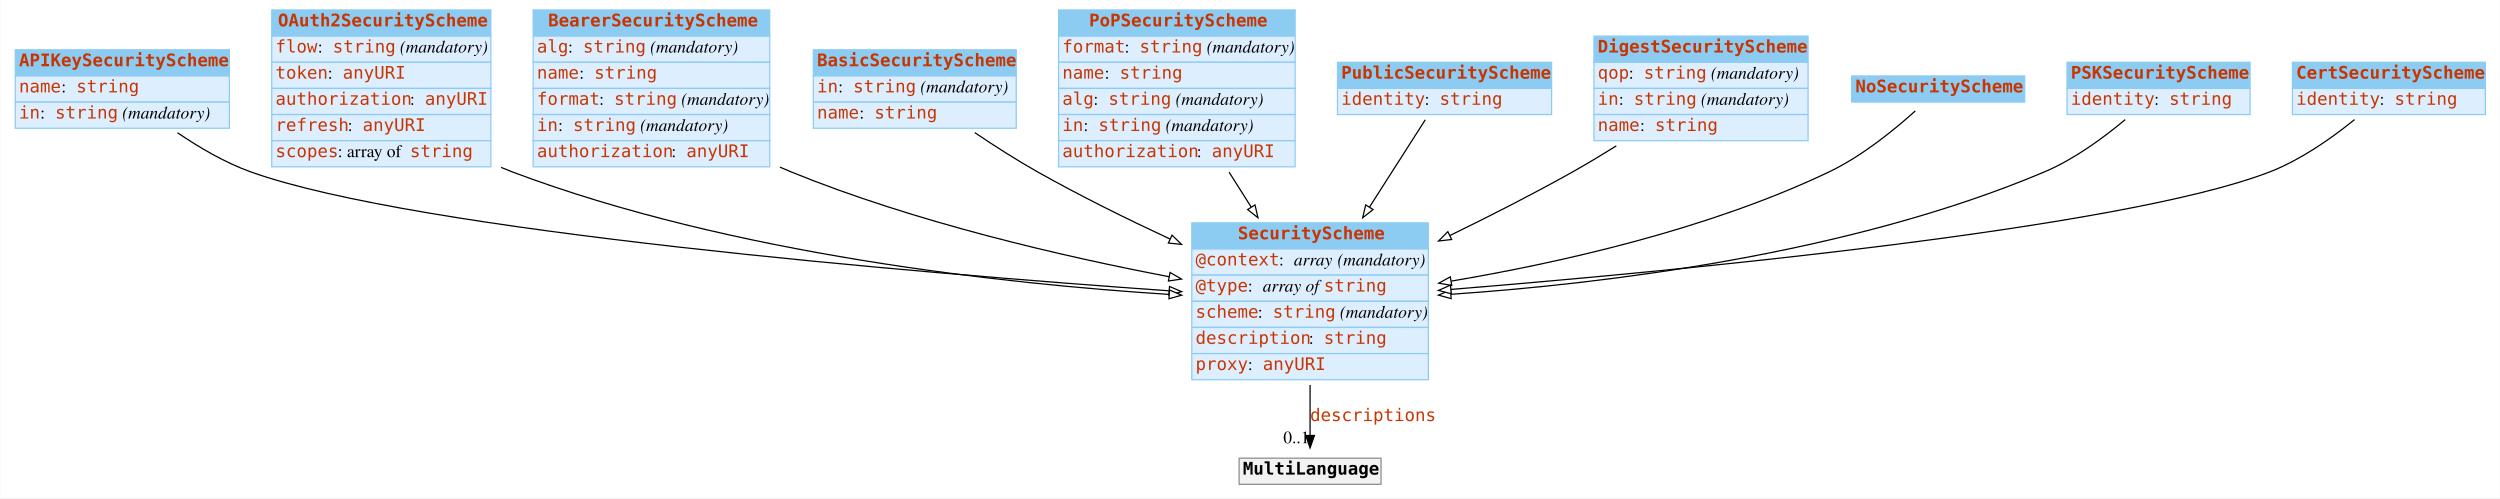
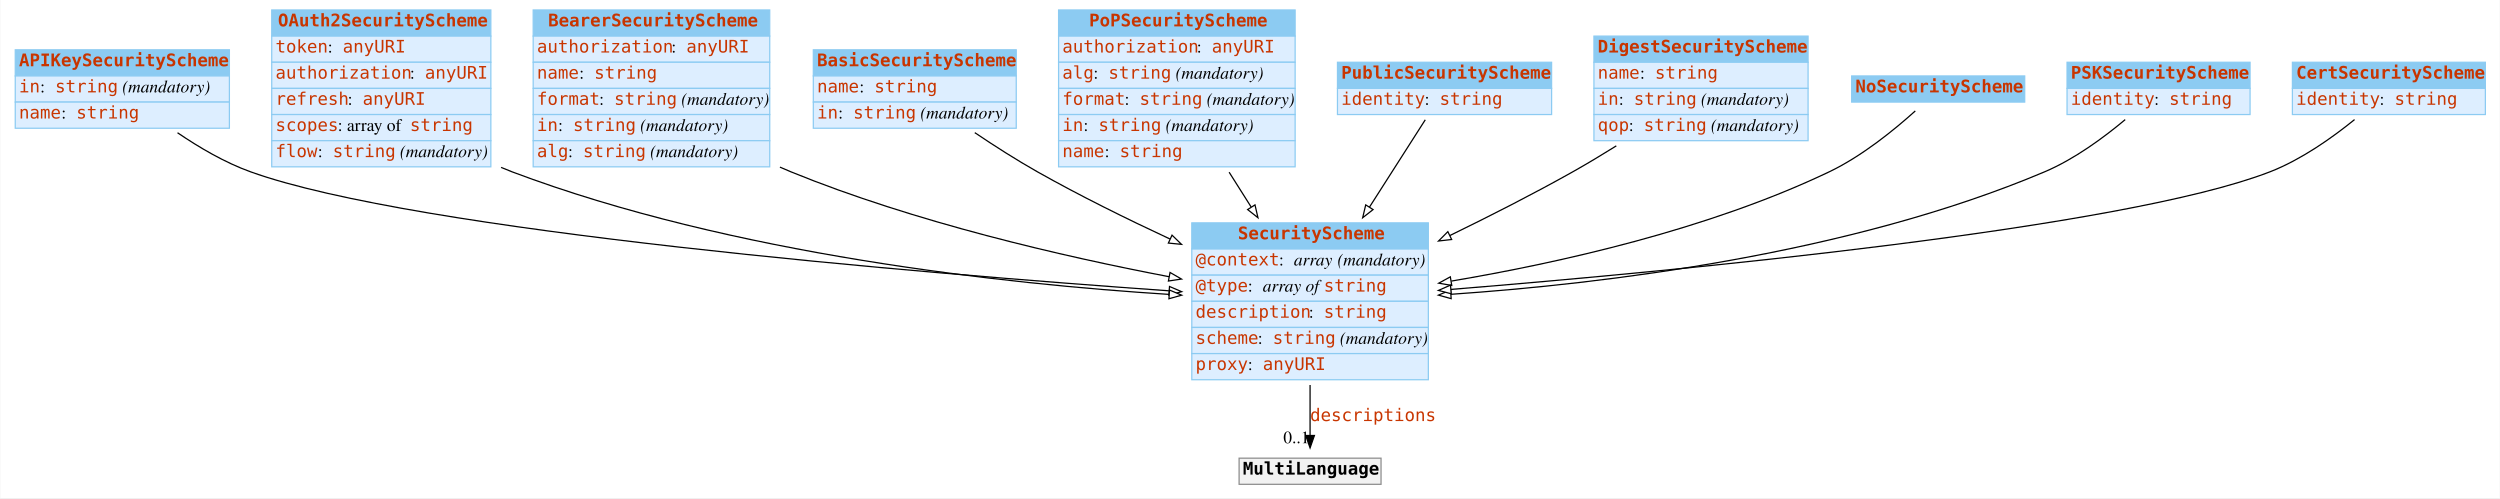
<svg xmlns="http://www.w3.org/2000/svg" width="2008pt" height="400pt" viewBox="0.00 0.00 2007.50 400.00">
  <g id="graph0" class="graph" transform="scale(1 1) rotate(0) translate(4 396)">
    <polygon fill="white" stroke="none" points="-4,4 -4,-396 2003.5,-396 2003.5,4 -4,4" />
    <g id="node1" class="node">
      <polygon fill="#8ccbf2" stroke="none" points="8,-335 8,-356 180,-356 180,-335 8,-335" />
      <polygon fill="none" stroke="#8ccbf2" points="8,-335 8,-356 180,-356 180,-335 8,-335" />
      <text text-anchor="start" x="11" y="-342.8" font-family="mono" font-weight="bold" font-size="14.00" fill="#c83500">APIKeySecurityScheme</text>
      <polygon fill="#ddeeff" stroke="none" points="8,-314 8,-335 180,-335 180,-314 8,-314" />
      <polygon fill="none" stroke="#8ccbf2" points="8,-314 8,-335 180,-335 180,-314 8,-314" />
-       <text text-anchor="start" x="11" y="-321.8" font-family="mono" font-size="14.00" fill="#c83500">name</text>
-       <text text-anchor="start" x="45" y="-321.8" font-family="Times,serif" font-size="14.00"> : </text>
-       <text text-anchor="start" x="57" y="-321.8" font-family="mono" font-size="14.00" fill="#c83500">string</text>
+       <text text-anchor="start" x="11" y="-321.8" font-family="mono" font-size="14.00" fill="#c83500">in</text>
+       <text text-anchor="start" x="28" y="-321.8" font-family="Times,serif" font-size="14.00"> : </text>
+       <text text-anchor="start" x="40" y="-321.8" font-family="mono" font-size="14.00" fill="#c83500">string</text>
+       <text text-anchor="start" x="90" y="-321.8" font-family="Times,serif" font-size="14.00"> </text>
+       <text text-anchor="start" x="94" y="-321.8" font-family="Times,serif" font-style="italic" font-size="14.00">(mandatory)</text>
      <polygon fill="#ddeeff" stroke="none" points="8,-293 8,-314 180,-314 180,-293 8,-293" />
      <polygon fill="none" stroke="#8ccbf2" points="8,-293 8,-314 180,-314 180,-293 8,-293" />
-       <text text-anchor="start" x="11" y="-300.8" font-family="mono" font-size="14.00" fill="#c83500">in</text>
-       <text text-anchor="start" x="28" y="-300.8" font-family="Times,serif" font-size="14.00"> : </text>
-       <text text-anchor="start" x="40" y="-300.8" font-family="mono" font-size="14.00" fill="#c83500">string</text>
-       <text text-anchor="start" x="90" y="-300.8" font-family="Times,serif" font-size="14.00"> </text>
-       <text text-anchor="start" x="94" y="-300.8" font-family="Times,serif" font-style="italic" font-size="14.00">(mandatory)</text>
+       <text text-anchor="start" x="11" y="-300.8" font-family="mono" font-size="14.00" fill="#c83500">name</text>
+       <text text-anchor="start" x="45" y="-300.8" font-family="Times,serif" font-size="14.00"> : </text>
+       <text text-anchor="start" x="57" y="-300.8" font-family="mono" font-size="14.00" fill="#c83500">string</text>
    </g>
    <g id="node3" class="node">
      <polygon fill="#8ccbf2" stroke="none" points="953,-196 953,-217 1143,-217 1143,-196 953,-196" />
      <polygon fill="none" stroke="#8ccbf2" points="953,-196 953,-217 1143,-217 1143,-196 953,-196" />
      <text text-anchor="start" x="990" y="-203.8" font-family="mono" font-weight="bold" font-size="14.00" fill="#c83500">SecurityScheme</text>
      <polygon fill="#ddeeff" stroke="none" points="953,-175 953,-196 1143,-196 1143,-175 953,-175" />
      <polygon fill="none" stroke="#8ccbf2" points="953,-175 953,-196 1143,-196 1143,-175 953,-175" />
      <text text-anchor="start" x="956" y="-182.8" font-family="mono" font-size="14.00" fill="#c83500">@context</text>
      <text text-anchor="start" x="1023" y="-182.8" font-family="Times,serif" font-size="14.00"> : </text>
      <text text-anchor="start" x="1035" y="-182.8" font-family="Times,serif" font-style="italic" font-size="14.00">array</text>
      <text text-anchor="start" x="1066" y="-182.8" font-family="Times,serif" font-size="14.00"> </text>
      <text text-anchor="start" x="1070" y="-182.8" font-family="Times,serif" font-style="italic" font-size="14.00">(mandatory)</text>
      <polygon fill="#ddeeff" stroke="none" points="953,-154 953,-175 1143,-175 1143,-154 953,-154" />
      <polygon fill="none" stroke="#8ccbf2" points="953,-154 953,-175 1143,-175 1143,-154 953,-154" />
      <text text-anchor="start" x="956" y="-161.8" font-family="mono" font-size="14.00" fill="#c83500">@type</text>
      <text text-anchor="start" x="998" y="-161.8" font-family="Times,serif" font-size="14.00"> : </text>
      <text text-anchor="start" x="1010" y="-161.8" font-family="Times,serif" font-style="italic" font-size="14.00">array of </text>
      <text text-anchor="start" x="1059" y="-161.8" font-family="mono" font-size="14.00" fill="#c83500">string</text>
      <polygon fill="#ddeeff" stroke="none" points="953,-133 953,-154 1143,-154 1143,-133 953,-133" />
      <polygon fill="none" stroke="#8ccbf2" points="953,-133 953,-154 1143,-154 1143,-133 953,-133" />
-       <text text-anchor="start" x="956" y="-140.8" font-family="mono" font-size="14.00" fill="#c83500">scheme</text>
-       <text text-anchor="start" x="1006" y="-140.8" font-family="Times,serif" font-size="14.00"> : </text>
-       <text text-anchor="start" x="1018" y="-140.8" font-family="mono" font-size="14.00" fill="#c83500">string</text>
-       <text text-anchor="start" x="1068" y="-140.8" font-family="Times,serif" font-size="14.00"> </text>
-       <text text-anchor="start" x="1072" y="-140.8" font-family="Times,serif" font-style="italic" font-size="14.00">(mandatory)</text>
+       <text text-anchor="start" x="956" y="-140.8" font-family="mono" font-size="14.00" fill="#c83500">description</text>
+       <text text-anchor="start" x="1047" y="-140.8" font-family="Times,serif" font-size="14.00"> : </text>
+       <text text-anchor="start" x="1059" y="-140.8" font-family="mono" font-size="14.00" fill="#c83500">string</text>
      <polygon fill="#ddeeff" stroke="none" points="953,-112 953,-133 1143,-133 1143,-112 953,-112" />
      <polygon fill="none" stroke="#8ccbf2" points="953,-112 953,-133 1143,-133 1143,-112 953,-112" />
-       <text text-anchor="start" x="956" y="-119.8" font-family="mono" font-size="14.00" fill="#c83500">description</text>
-       <text text-anchor="start" x="1047" y="-119.8" font-family="Times,serif" font-size="14.00"> : </text>
-       <text text-anchor="start" x="1059" y="-119.8" font-family="mono" font-size="14.00" fill="#c83500">string</text>
+       <text text-anchor="start" x="956" y="-119.8" font-family="mono" font-size="14.00" fill="#c83500">scheme</text>
+       <text text-anchor="start" x="1006" y="-119.8" font-family="Times,serif" font-size="14.00"> : </text>
+       <text text-anchor="start" x="1018" y="-119.8" font-family="mono" font-size="14.00" fill="#c83500">string</text>
+       <text text-anchor="start" x="1068" y="-119.8" font-family="Times,serif" font-size="14.00"> </text>
+       <text text-anchor="start" x="1072" y="-119.8" font-family="Times,serif" font-style="italic" font-size="14.00">(mandatory)</text>
      <polygon fill="#ddeeff" stroke="none" points="953,-91 953,-112 1143,-112 1143,-91 953,-91" />
      <polygon fill="none" stroke="#8ccbf2" points="953,-91 953,-112 1143,-112 1143,-91 953,-91" />
      <text text-anchor="start" x="956" y="-98.8" font-family="mono" font-size="14.00" fill="#c83500">proxy</text>
      <text text-anchor="start" x="998" y="-98.8" font-family="Times,serif" font-size="14.00"> : </text>
      <text text-anchor="start" x="1010" y="-98.8" font-family="mono" font-size="14.00" fill="#c83500">anyURI</text>
    </g>
-     <g id="edge8" class="edge">
+     <g id="edge6" class="edge">
      <path fill="none" stroke="black" d="M138.337,-289.386C155.721,-277.531 176.415,-265.401 197,-258 330.177,-210.116 735.189,-176.53 934.612,-162.427" />
      <polygon fill="white" stroke="black" points="935.095,-165.902 944.825,-161.709 934.604,-158.919 935.095,-165.902" />
    </g>
    <g id="node2" class="node">
      <polygon fill="#8ccbf2" stroke="none" points="214,-367 214,-388 390,-388 390,-367 214,-367" />
      <polygon fill="none" stroke="#8ccbf2" points="214,-367 214,-388 390,-388 390,-367 214,-367" />
      <text text-anchor="start" x="219" y="-374.8" font-family="mono" font-weight="bold" font-size="14.00" fill="#c83500">OAuth2SecurityScheme</text>
      <polygon fill="#ddeeff" stroke="none" points="214,-346 214,-367 390,-367 390,-346 214,-346" />
      <polygon fill="none" stroke="#8ccbf2" points="214,-346 214,-367 390,-367 390,-346 214,-346" />
-       <text text-anchor="start" x="217" y="-353.8" font-family="mono" font-size="14.00" fill="#c83500">flow</text>
-       <text text-anchor="start" x="251" y="-353.8" font-family="Times,serif" font-size="14.00"> : </text>
-       <text text-anchor="start" x="263" y="-353.8" font-family="mono" font-size="14.00" fill="#c83500">string</text>
-       <text text-anchor="start" x="313" y="-353.8" font-family="Times,serif" font-size="14.00"> </text>
-       <text text-anchor="start" x="317" y="-353.8" font-family="Times,serif" font-style="italic" font-size="14.00">(mandatory)</text>
+       <text text-anchor="start" x="217" y="-353.8" font-family="mono" font-size="14.00" fill="#c83500">token</text>
+       <text text-anchor="start" x="259" y="-353.8" font-family="Times,serif" font-size="14.00"> : </text>
+       <text text-anchor="start" x="271" y="-353.8" font-family="mono" font-size="14.00" fill="#c83500">anyURI</text>
      <polygon fill="#ddeeff" stroke="none" points="214,-325 214,-346 390,-346 390,-325 214,-325" />
      <polygon fill="none" stroke="#8ccbf2" points="214,-325 214,-346 390,-346 390,-325 214,-325" />
-       <text text-anchor="start" x="217" y="-332.8" font-family="mono" font-size="14.00" fill="#c83500">token</text>
-       <text text-anchor="start" x="259" y="-332.8" font-family="Times,serif" font-size="14.00"> : </text>
-       <text text-anchor="start" x="271" y="-332.8" font-family="mono" font-size="14.00" fill="#c83500">anyURI</text>
+       <text text-anchor="start" x="217" y="-332.8" font-family="mono" font-size="14.00" fill="#c83500">authorization</text>
+       <text text-anchor="start" x="325" y="-332.8" font-family="Times,serif" font-size="14.00"> : </text>
+       <text text-anchor="start" x="337" y="-332.8" font-family="mono" font-size="14.00" fill="#c83500">anyURI</text>
      <polygon fill="#ddeeff" stroke="none" points="214,-304 214,-325 390,-325 390,-304 214,-304" />
      <polygon fill="none" stroke="#8ccbf2" points="214,-304 214,-325 390,-325 390,-304 214,-304" />
-       <text text-anchor="start" x="217" y="-311.8" font-family="mono" font-size="14.00" fill="#c83500">authorization</text>
-       <text text-anchor="start" x="325" y="-311.8" font-family="Times,serif" font-size="14.00"> : </text>
-       <text text-anchor="start" x="337" y="-311.8" font-family="mono" font-size="14.00" fill="#c83500">anyURI</text>
+       <text text-anchor="start" x="217" y="-311.8" font-family="mono" font-size="14.00" fill="#c83500">refresh</text>
+       <text text-anchor="start" x="275" y="-311.8" font-family="Times,serif" font-size="14.00"> : </text>
+       <text text-anchor="start" x="287" y="-311.8" font-family="mono" font-size="14.00" fill="#c83500">anyURI</text>
      <polygon fill="#ddeeff" stroke="none" points="214,-283 214,-304 390,-304 390,-283 214,-283" />
      <polygon fill="none" stroke="#8ccbf2" points="214,-283 214,-304 390,-304 390,-283 214,-283" />
-       <text text-anchor="start" x="217" y="-290.8" font-family="mono" font-size="14.00" fill="#c83500">refresh</text>
-       <text text-anchor="start" x="275" y="-290.8" font-family="Times,serif" font-size="14.00"> : </text>
-       <text text-anchor="start" x="287" y="-290.8" font-family="mono" font-size="14.00" fill="#c83500">anyURI</text>
+       <text text-anchor="start" x="217" y="-290.8" font-family="mono" font-size="14.00" fill="#c83500">scopes</text>
+       <text text-anchor="start" x="267" y="-290.8" font-family="Times,serif" font-size="14.00"> : array of </text>
+       <text text-anchor="start" x="325" y="-290.8" font-family="mono" font-size="14.00" fill="#c83500">string</text>
      <polygon fill="#ddeeff" stroke="none" points="214,-262 214,-283 390,-283 390,-262 214,-262" />
      <polygon fill="none" stroke="#8ccbf2" points="214,-262 214,-283 390,-283 390,-262 214,-262" />
-       <text text-anchor="start" x="217" y="-269.8" font-family="mono" font-size="14.00" fill="#c83500">scopes</text>
-       <text text-anchor="start" x="267" y="-269.8" font-family="Times,serif" font-size="14.00"> : array of </text>
-       <text text-anchor="start" x="325" y="-269.8" font-family="mono" font-size="14.00" fill="#c83500">string</text>
-     </g>
-     <g id="edge6" class="edge">
+       <text text-anchor="start" x="217" y="-269.8" font-family="mono" font-size="14.00" fill="#c83500">flow</text>
+       <text text-anchor="start" x="251" y="-269.8" font-family="Times,serif" font-size="14.00"> : </text>
+       <text text-anchor="start" x="263" y="-269.8" font-family="mono" font-size="14.00" fill="#c83500">string</text>
+       <text text-anchor="start" x="313" y="-269.8" font-family="Times,serif" font-size="14.00"> </text>
+       <text text-anchor="start" x="317" y="-269.8" font-family="Times,serif" font-style="italic" font-size="14.00">(mandatory)</text>
+     </g>
+     <g id="edge2" class="edge">
      <path fill="none" stroke="black" d="M398.227,-261.549C401.151,-260.288 404.078,-259.101 407,-258 583.815,-191.397 803.918,-167.855 934.802,-159.538" />
      <polygon fill="white" stroke="black" points="935.082,-163.027 944.847,-158.918 934.651,-156.041 935.082,-163.027" />
    </g>
    <g id="node12" class="node">
      <polygon fill="#f2f2f2" stroke="none" points="991,-7 991,-28 1105,-28 1105,-7 991,-7" />
      <polygon fill="none" stroke="#8c8c8c" points="991,-7 991,-28 1105,-28 1105,-7 991,-7" />
      <text text-anchor="start" x="994" y="-14.8" font-family="mono" font-weight="bold" font-size="14.00">MultiLanguage</text>
    </g>
    <g id="edge1" class="edge">
      <path fill="none" stroke="black" d="M1048,-86.785C1048,-72.448 1048,-58.063 1048,-46.256" />
      <polygon fill="black" stroke="black" points="1051.5,-46.214 1048,-36.214 1044.5,-46.214 1051.5,-46.214" />
      <text text-anchor="start" x="1048" y="-57.8" font-family="mono" font-size="14.00" fill="#c83500">descriptions</text>
      <text text-anchor="middle" x="1037" y="-40.014" font-family="Times,serif" font-size="14.00">0..1</text>
    </g>
    <g id="node4" class="node">
      <polygon fill="#8ccbf2" stroke="none" points="424,-367 424,-388 614,-388 614,-367 424,-367" />
      <polygon fill="none" stroke="#8ccbf2" points="424,-367 424,-388 614,-388 614,-367 424,-367" />
      <text text-anchor="start" x="436" y="-374.8" font-family="mono" font-weight="bold" font-size="14.00" fill="#c83500">BearerSecurityScheme</text>
      <polygon fill="#ddeeff" stroke="none" points="424,-346 424,-367 614,-367 614,-346 424,-346" />
      <polygon fill="none" stroke="#8ccbf2" points="424,-346 424,-367 614,-367 614,-346 424,-346" />
-       <text text-anchor="start" x="427" y="-353.8" font-family="mono" font-size="14.00" fill="#c83500">alg</text>
-       <text text-anchor="start" x="452" y="-353.8" font-family="Times,serif" font-size="14.00"> : </text>
-       <text text-anchor="start" x="464" y="-353.8" font-family="mono" font-size="14.00" fill="#c83500">string</text>
-       <text text-anchor="start" x="514" y="-353.8" font-family="Times,serif" font-size="14.00"> </text>
-       <text text-anchor="start" x="518" y="-353.8" font-family="Times,serif" font-style="italic" font-size="14.00">(mandatory)</text>
+       <text text-anchor="start" x="427" y="-353.8" font-family="mono" font-size="14.00" fill="#c83500">authorization</text>
+       <text text-anchor="start" x="535" y="-353.8" font-family="Times,serif" font-size="14.00"> : </text>
+       <text text-anchor="start" x="547" y="-353.8" font-family="mono" font-size="14.00" fill="#c83500">anyURI</text>
      <polygon fill="#ddeeff" stroke="none" points="424,-325 424,-346 614,-346 614,-325 424,-325" />
      <polygon fill="none" stroke="#8ccbf2" points="424,-325 424,-346 614,-346 614,-325 424,-325" />
      <text text-anchor="start" x="427" y="-332.8" font-family="mono" font-size="14.00" fill="#c83500">name</text>
      <text text-anchor="start" x="461" y="-332.8" font-family="Times,serif" font-size="14.00"> : </text>
      <text text-anchor="start" x="473" y="-332.8" font-family="mono" font-size="14.00" fill="#c83500">string</text>
      <polygon fill="#ddeeff" stroke="none" points="424,-304 424,-325 614,-325 614,-304 424,-304" />
      <polygon fill="none" stroke="#8ccbf2" points="424,-304 424,-325 614,-325 614,-304 424,-304" />
      <text text-anchor="start" x="427" y="-311.8" font-family="mono" font-size="14.00" fill="#c83500">format</text>
      <text text-anchor="start" x="477" y="-311.8" font-family="Times,serif" font-size="14.00"> : </text>
      <text text-anchor="start" x="489" y="-311.8" font-family="mono" font-size="14.00" fill="#c83500">string</text>
      <text text-anchor="start" x="539" y="-311.8" font-family="Times,serif" font-size="14.00"> </text>
      <text text-anchor="start" x="543" y="-311.8" font-family="Times,serif" font-style="italic" font-size="14.00">(mandatory)</text>
      <polygon fill="#ddeeff" stroke="none" points="424,-283 424,-304 614,-304 614,-283 424,-283" />
      <polygon fill="none" stroke="#8ccbf2" points="424,-283 424,-304 614,-304 614,-283 424,-283" />
      <text text-anchor="start" x="427" y="-290.8" font-family="mono" font-size="14.00" fill="#c83500">in</text>
      <text text-anchor="start" x="444" y="-290.8" font-family="Times,serif" font-size="14.00"> : </text>
      <text text-anchor="start" x="456" y="-290.8" font-family="mono" font-size="14.00" fill="#c83500">string</text>
      <text text-anchor="start" x="506" y="-290.8" font-family="Times,serif" font-size="14.00"> </text>
      <text text-anchor="start" x="510" y="-290.8" font-family="Times,serif" font-style="italic" font-size="14.00">(mandatory)</text>
      <polygon fill="#ddeeff" stroke="none" points="424,-262 424,-283 614,-283 614,-262 424,-262" />
      <polygon fill="none" stroke="#8ccbf2" points="424,-262 424,-283 614,-283 614,-262 424,-262" />
-       <text text-anchor="start" x="427" y="-269.8" font-family="mono" font-size="14.00" fill="#c83500">authorization</text>
-       <text text-anchor="start" x="535" y="-269.8" font-family="Times,serif" font-size="14.00"> : </text>
-       <text text-anchor="start" x="547" y="-269.8" font-family="mono" font-size="14.00" fill="#c83500">anyURI</text>
-     </g>
-     <g id="edge4" class="edge">
+       <text text-anchor="start" x="427" y="-269.8" font-family="mono" font-size="14.00" fill="#c83500">alg</text>
+       <text text-anchor="start" x="452" y="-269.8" font-family="Times,serif" font-size="14.00"> : </text>
+       <text text-anchor="start" x="464" y="-269.8" font-family="mono" font-size="14.00" fill="#c83500">string</text>
+       <text text-anchor="start" x="514" y="-269.8" font-family="Times,serif" font-size="14.00"> </text>
+       <text text-anchor="start" x="518" y="-269.8" font-family="Times,serif" font-style="italic" font-size="14.00">(mandatory)</text>
+     </g>
+     <g id="edge3" class="edge">
      <path fill="none" stroke="black" d="M622.189,-261.77C625.134,-260.454 628.074,-259.193 631,-258 730.128,-217.562 849.22,-190.086 934.709,-173.751" />
      <polygon fill="white" stroke="black" points="935.525,-177.159 944.702,-171.863 934.226,-170.281 935.525,-177.159" />
    </g>
    <g id="node5" class="node">
      <polygon fill="#8ccbf2" stroke="none" points="649,-335 649,-356 812,-356 812,-335 649,-335" />
      <polygon fill="none" stroke="#8ccbf2" points="649,-335 649,-356 812,-356 812,-335 649,-335" />
      <text text-anchor="start" x="652" y="-342.8" font-family="mono" font-weight="bold" font-size="14.00" fill="#c83500">BasicSecurityScheme</text>
      <polygon fill="#ddeeff" stroke="none" points="649,-314 649,-335 812,-335 812,-314 649,-314" />
      <polygon fill="none" stroke="#8ccbf2" points="649,-314 649,-335 812,-335 812,-314 649,-314" />
-       <text text-anchor="start" x="652" y="-321.8" font-family="mono" font-size="14.00" fill="#c83500">in</text>
-       <text text-anchor="start" x="669" y="-321.8" font-family="Times,serif" font-size="14.00"> : </text>
-       <text text-anchor="start" x="681" y="-321.8" font-family="mono" font-size="14.00" fill="#c83500">string</text>
-       <text text-anchor="start" x="731" y="-321.8" font-family="Times,serif" font-size="14.00"> </text>
-       <text text-anchor="start" x="735" y="-321.8" font-family="Times,serif" font-style="italic" font-size="14.00">(mandatory)</text>
+       <text text-anchor="start" x="652" y="-321.8" font-family="mono" font-size="14.00" fill="#c83500">name</text>
+       <text text-anchor="start" x="686" y="-321.8" font-family="Times,serif" font-size="14.00"> : </text>
+       <text text-anchor="start" x="698" y="-321.8" font-family="mono" font-size="14.00" fill="#c83500">string</text>
      <polygon fill="#ddeeff" stroke="none" points="649,-293 649,-314 812,-314 812,-293 649,-293" />
      <polygon fill="none" stroke="#8ccbf2" points="649,-293 649,-314 812,-314 812,-293 649,-293" />
-       <text text-anchor="start" x="652" y="-300.8" font-family="mono" font-size="14.00" fill="#c83500">name</text>
-       <text text-anchor="start" x="686" y="-300.8" font-family="Times,serif" font-size="14.00"> : </text>
-       <text text-anchor="start" x="698" y="-300.8" font-family="mono" font-size="14.00" fill="#c83500">string</text>
-     </g>
-     <g id="edge5" class="edge">
+       <text text-anchor="start" x="652" y="-300.8" font-family="mono" font-size="14.00" fill="#c83500">in</text>
+       <text text-anchor="start" x="669" y="-300.8" font-family="Times,serif" font-size="14.00"> : </text>
+       <text text-anchor="start" x="681" y="-300.8" font-family="mono" font-size="14.00" fill="#c83500">string</text>
+       <text text-anchor="start" x="731" y="-300.8" font-family="Times,serif" font-size="14.00"> </text>
+       <text text-anchor="start" x="735" y="-300.8" font-family="Times,serif" font-style="italic" font-size="14.00">(mandatory)</text>
+     </g>
+     <g id="edge10" class="edge">
      <path fill="none" stroke="black" d="M778.696,-289.456C794.44,-278.856 812.18,-267.493 829,-258 862.841,-238.901 900.814,-220.158 935.516,-204.008" />
      <polygon fill="white" stroke="black" points="937.13,-207.118 944.735,-199.742 934.19,-200.765 937.13,-207.118" />
    </g>
    <g id="node6" class="node">
      <polygon fill="#8ccbf2" stroke="none" points="846,-367 846,-388 1036,-388 1036,-367 846,-367" />
      <polygon fill="none" stroke="#8ccbf2" points="846,-367 846,-388 1036,-388 1036,-367 846,-367" />
      <text text-anchor="start" x="870.5" y="-374.8" font-family="mono" font-weight="bold" font-size="14.00" fill="#c83500">PoPSecurityScheme</text>
      <polygon fill="#ddeeff" stroke="none" points="846,-346 846,-367 1036,-367 1036,-346 846,-346" />
      <polygon fill="none" stroke="#8ccbf2" points="846,-346 846,-367 1036,-367 1036,-346 846,-346" />
-       <text text-anchor="start" x="849" y="-353.8" font-family="mono" font-size="14.00" fill="#c83500">format</text>
-       <text text-anchor="start" x="899" y="-353.8" font-family="Times,serif" font-size="14.00"> : </text>
-       <text text-anchor="start" x="911" y="-353.8" font-family="mono" font-size="14.00" fill="#c83500">string</text>
-       <text text-anchor="start" x="961" y="-353.8" font-family="Times,serif" font-size="14.00"> </text>
-       <text text-anchor="start" x="965" y="-353.8" font-family="Times,serif" font-style="italic" font-size="14.00">(mandatory)</text>
+       <text text-anchor="start" x="849" y="-353.8" font-family="mono" font-size="14.00" fill="#c83500">authorization</text>
+       <text text-anchor="start" x="957" y="-353.8" font-family="Times,serif" font-size="14.00"> : </text>
+       <text text-anchor="start" x="969" y="-353.8" font-family="mono" font-size="14.00" fill="#c83500">anyURI</text>
      <polygon fill="#ddeeff" stroke="none" points="846,-325 846,-346 1036,-346 1036,-325 846,-325" />
      <polygon fill="none" stroke="#8ccbf2" points="846,-325 846,-346 1036,-346 1036,-325 846,-325" />
-       <text text-anchor="start" x="849" y="-332.8" font-family="mono" font-size="14.00" fill="#c83500">name</text>
-       <text text-anchor="start" x="883" y="-332.8" font-family="Times,serif" font-size="14.00"> : </text>
-       <text text-anchor="start" x="895" y="-332.8" font-family="mono" font-size="14.00" fill="#c83500">string</text>
+       <text text-anchor="start" x="849" y="-332.8" font-family="mono" font-size="14.00" fill="#c83500">alg</text>
+       <text text-anchor="start" x="874" y="-332.8" font-family="Times,serif" font-size="14.00"> : </text>
+       <text text-anchor="start" x="886" y="-332.8" font-family="mono" font-size="14.00" fill="#c83500">string</text>
+       <text text-anchor="start" x="936" y="-332.8" font-family="Times,serif" font-size="14.00"> </text>
+       <text text-anchor="start" x="940" y="-332.8" font-family="Times,serif" font-style="italic" font-size="14.00">(mandatory)</text>
      <polygon fill="#ddeeff" stroke="none" points="846,-304 846,-325 1036,-325 1036,-304 846,-304" />
      <polygon fill="none" stroke="#8ccbf2" points="846,-304 846,-325 1036,-325 1036,-304 846,-304" />
-       <text text-anchor="start" x="849" y="-311.8" font-family="mono" font-size="14.00" fill="#c83500">alg</text>
-       <text text-anchor="start" x="874" y="-311.8" font-family="Times,serif" font-size="14.00"> : </text>
-       <text text-anchor="start" x="886" y="-311.8" font-family="mono" font-size="14.00" fill="#c83500">string</text>
-       <text text-anchor="start" x="936" y="-311.8" font-family="Times,serif" font-size="14.00"> </text>
-       <text text-anchor="start" x="940" y="-311.8" font-family="Times,serif" font-style="italic" font-size="14.00">(mandatory)</text>
+       <text text-anchor="start" x="849" y="-311.8" font-family="mono" font-size="14.00" fill="#c83500">format</text>
+       <text text-anchor="start" x="899" y="-311.8" font-family="Times,serif" font-size="14.00"> : </text>
+       <text text-anchor="start" x="911" y="-311.8" font-family="mono" font-size="14.00" fill="#c83500">string</text>
+       <text text-anchor="start" x="961" y="-311.8" font-family="Times,serif" font-size="14.00"> </text>
+       <text text-anchor="start" x="965" y="-311.8" font-family="Times,serif" font-style="italic" font-size="14.00">(mandatory)</text>
      <polygon fill="#ddeeff" stroke="none" points="846,-283 846,-304 1036,-304 1036,-283 846,-283" />
      <polygon fill="none" stroke="#8ccbf2" points="846,-283 846,-304 1036,-304 1036,-283 846,-283" />
      <text text-anchor="start" x="849" y="-290.8" font-family="mono" font-size="14.00" fill="#c83500">in</text>
      <text text-anchor="start" x="866" y="-290.8" font-family="Times,serif" font-size="14.00"> : </text>
      <text text-anchor="start" x="878" y="-290.8" font-family="mono" font-size="14.00" fill="#c83500">string</text>
      <text text-anchor="start" x="928" y="-290.8" font-family="Times,serif" font-size="14.00"> </text>
      <text text-anchor="start" x="932" y="-290.8" font-family="Times,serif" font-style="italic" font-size="14.00">(mandatory)</text>
      <polygon fill="#ddeeff" stroke="none" points="846,-262 846,-283 1036,-283 1036,-262 846,-262" />
      <polygon fill="none" stroke="#8ccbf2" points="846,-262 846,-283 1036,-283 1036,-262 846,-262" />
-       <text text-anchor="start" x="849" y="-269.8" font-family="mono" font-size="14.00" fill="#c83500">authorization</text>
-       <text text-anchor="start" x="957" y="-269.8" font-family="Times,serif" font-size="14.00"> : </text>
-       <text text-anchor="start" x="969" y="-269.8" font-family="mono" font-size="14.00" fill="#c83500">anyURI</text>
-     </g>
-     <g id="edge2" class="edge">
+       <text text-anchor="start" x="849" y="-269.8" font-family="mono" font-size="14.00" fill="#c83500">name</text>
+       <text text-anchor="start" x="883" y="-269.8" font-family="Times,serif" font-size="14.00"> : </text>
+       <text text-anchor="start" x="895" y="-269.8" font-family="mono" font-size="14.00" fill="#c83500">string</text>
+     </g>
+     <g id="edge4" class="edge">
      <path fill="none" stroke="black" d="M982.982,-257.692C988.81,-248.488 994.828,-238.982 1000.74,-229.638" />
      <polygon fill="white" stroke="black" points="1003.75,-231.438 1006.14,-221.117 997.832,-227.694 1003.75,-231.438" />
    </g>
    <g id="node7" class="node">
      <polygon fill="#8ccbf2" stroke="none" points="1070,-325 1070,-346 1242,-346 1242,-325 1070,-325" />
      <polygon fill="none" stroke="#8ccbf2" points="1070,-325 1070,-346 1242,-346 1242,-325 1070,-325" />
      <text text-anchor="start" x="1073" y="-332.8" font-family="mono" font-weight="bold" font-size="14.00" fill="#c83500">PublicSecurityScheme</text>
      <polygon fill="#ddeeff" stroke="none" points="1070,-304 1070,-325 1242,-325 1242,-304 1070,-304" />
      <polygon fill="none" stroke="#8ccbf2" points="1070,-304 1070,-325 1242,-325 1242,-304 1070,-304" />
      <text text-anchor="start" x="1073" y="-311.8" font-family="mono" font-size="14.00" fill="#c83500">identity</text>
      <text text-anchor="start" x="1140" y="-311.8" font-family="Times,serif" font-size="14.00"> : </text>
      <text text-anchor="start" x="1152" y="-311.8" font-family="mono" font-size="14.00" fill="#c83500">string</text>
    </g>
-     <g id="edge3" class="edge">
+     <g id="edge11" class="edge">
      <path fill="none" stroke="black" d="M1140.53,-299.786C1128.74,-281.336 1111.83,-254.885 1095.69,-229.628" />
      <polygon fill="white" stroke="black" points="1098.59,-227.662 1090.25,-221.121 1092.69,-231.432 1098.59,-227.662" />
    </g>
    <g id="node8" class="node">
      <polygon fill="#8ccbf2" stroke="none" points="1276,-346 1276,-367 1448,-367 1448,-346 1276,-346" />
      <polygon fill="none" stroke="#8ccbf2" points="1276,-346 1276,-367 1448,-367 1448,-346 1276,-346" />
      <text text-anchor="start" x="1279" y="-353.8" font-family="mono" font-weight="bold" font-size="14.00" fill="#c83500">DigestSecurityScheme</text>
      <polygon fill="#ddeeff" stroke="none" points="1276,-325 1276,-346 1448,-346 1448,-325 1276,-325" />
      <polygon fill="none" stroke="#8ccbf2" points="1276,-325 1276,-346 1448,-346 1448,-325 1276,-325" />
-       <text text-anchor="start" x="1279" y="-332.8" font-family="mono" font-size="14.00" fill="#c83500">qop</text>
-       <text text-anchor="start" x="1304" y="-332.8" font-family="Times,serif" font-size="14.00"> : </text>
-       <text text-anchor="start" x="1316" y="-332.8" font-family="mono" font-size="14.00" fill="#c83500">string</text>
-       <text text-anchor="start" x="1366" y="-332.8" font-family="Times,serif" font-size="14.00"> </text>
-       <text text-anchor="start" x="1370" y="-332.8" font-family="Times,serif" font-style="italic" font-size="14.00">(mandatory)</text>
+       <text text-anchor="start" x="1279" y="-332.8" font-family="mono" font-size="14.00" fill="#c83500">name</text>
+       <text text-anchor="start" x="1313" y="-332.8" font-family="Times,serif" font-size="14.00"> : </text>
+       <text text-anchor="start" x="1325" y="-332.8" font-family="mono" font-size="14.00" fill="#c83500">string</text>
      <polygon fill="#ddeeff" stroke="none" points="1276,-304 1276,-325 1448,-325 1448,-304 1276,-304" />
      <polygon fill="none" stroke="#8ccbf2" points="1276,-304 1276,-325 1448,-325 1448,-304 1276,-304" />
      <text text-anchor="start" x="1279" y="-311.8" font-family="mono" font-size="14.00" fill="#c83500">in</text>
      <text text-anchor="start" x="1296" y="-311.8" font-family="Times,serif" font-size="14.00"> : </text>
      <text text-anchor="start" x="1308" y="-311.8" font-family="mono" font-size="14.00" fill="#c83500">string</text>
      <text text-anchor="start" x="1358" y="-311.8" font-family="Times,serif" font-size="14.00"> </text>
      <text text-anchor="start" x="1362" y="-311.8" font-family="Times,serif" font-style="italic" font-size="14.00">(mandatory)</text>
      <polygon fill="#ddeeff" stroke="none" points="1276,-283 1276,-304 1448,-304 1448,-283 1276,-283" />
      <polygon fill="none" stroke="#8ccbf2" points="1276,-283 1276,-304 1448,-304 1448,-283 1276,-283" />
-       <text text-anchor="start" x="1279" y="-290.8" font-family="mono" font-size="14.00" fill="#c83500">name</text>
-       <text text-anchor="start" x="1313" y="-290.8" font-family="Times,serif" font-size="14.00"> : </text>
-       <text text-anchor="start" x="1325" y="-290.8" font-family="mono" font-size="14.00" fill="#c83500">string</text>
-     </g>
-     <g id="edge11" class="edge">
+       <text text-anchor="start" x="1279" y="-290.8" font-family="mono" font-size="14.00" fill="#c83500">qop</text>
+       <text text-anchor="start" x="1304" y="-290.8" font-family="Times,serif" font-size="14.00"> : </text>
+       <text text-anchor="start" x="1316" y="-290.8" font-family="mono" font-size="14.00" fill="#c83500">string</text>
+       <text text-anchor="start" x="1366" y="-290.8" font-family="Times,serif" font-size="14.00"> </text>
+       <text text-anchor="start" x="1370" y="-290.8" font-family="Times,serif" font-style="italic" font-size="14.00">(mandatory)</text>
+     </g>
+     <g id="edge9" class="edge">
      <path fill="none" stroke="black" d="M1293.97,-278.853C1282.44,-271.649 1270.48,-264.451 1259,-258 1227.49,-240.293 1192.5,-222.496 1160.21,-206.796" />
      <polygon fill="white" stroke="black" points="1161.71,-203.632 1151.19,-202.425 1158.66,-209.933 1161.71,-203.632" />
    </g>
    <g id="node9" class="node">
      <polygon fill="#8ccbf2" stroke="none" points="1483,-314 1483,-335 1622,-335 1622,-314 1483,-314" />
      <polygon fill="none" stroke="#8ccbf2" points="1483,-314 1483,-335 1622,-335 1622,-314 1483,-314" />
      <text text-anchor="start" x="1486" y="-321.8" font-family="mono" font-weight="bold" font-size="14.00" fill="#c83500">NoSecurityScheme</text>
    </g>
-     <g id="edge9" class="edge">
+     <g id="edge7" class="edge">
      <path fill="none" stroke="black" d="M1534.12,-306.909C1517.48,-291.911 1491.35,-270.583 1465,-258 1367.91,-211.628 1247.79,-184.809 1161.45,-170.232" />
      <polygon fill="white" stroke="black" points="1161.8,-166.742 1151.36,-168.558 1160.65,-173.647 1161.8,-166.742" />
    </g>
    <g id="node10" class="node">
      <polygon fill="#8ccbf2" stroke="none" points="1656,-325 1656,-346 1803,-346 1803,-325 1656,-325" />
      <polygon fill="none" stroke="#8ccbf2" points="1656,-325 1656,-346 1803,-346 1803,-325 1656,-325" />
      <text text-anchor="start" x="1659" y="-332.8" font-family="mono" font-weight="bold" font-size="14.00" fill="#c83500">PSKSecurityScheme</text>
      <polygon fill="#ddeeff" stroke="none" points="1656,-304 1656,-325 1803,-325 1803,-304 1656,-304" />
      <polygon fill="none" stroke="#8ccbf2" points="1656,-304 1656,-325 1803,-325 1803,-304 1656,-304" />
      <text text-anchor="start" x="1659" y="-311.8" font-family="mono" font-size="14.00" fill="#c83500">identity</text>
      <text text-anchor="start" x="1726" y="-311.8" font-family="Times,serif" font-size="14.00"> : </text>
      <text text-anchor="start" x="1738" y="-311.8" font-family="mono" font-size="14.00" fill="#c83500">string</text>
    </g>
-     <g id="edge7" class="edge">
+     <g id="edge5" class="edge">
      <path fill="none" stroke="black" d="M1702.72,-299.936C1685.53,-285.531 1661.91,-268.112 1638,-258 1481.05,-191.612 1283.24,-168.012 1161.22,-159.624" />
      <polygon fill="white" stroke="black" points="1161.32,-156.123 1151.11,-158.952 1160.85,-163.107 1161.32,-156.123" />
    </g>
    <g id="node11" class="node">
      <polygon fill="#8ccbf2" stroke="none" points="1837,-325 1837,-346 1992,-346 1992,-325 1837,-325" />
      <polygon fill="none" stroke="#8ccbf2" points="1837,-325 1837,-346 1992,-346 1992,-325 1837,-325" />
      <text text-anchor="start" x="1840" y="-332.8" font-family="mono" font-weight="bold" font-size="14.00" fill="#c83500">CertSecurityScheme</text>
      <polygon fill="#ddeeff" stroke="none" points="1837,-304 1837,-325 1992,-325 1992,-304 1837,-304" />
      <polygon fill="none" stroke="#8ccbf2" points="1837,-304 1837,-325 1992,-325 1992,-304 1837,-304" />
      <text text-anchor="start" x="1840" y="-311.8" font-family="mono" font-size="14.00" fill="#c83500">identity</text>
      <text text-anchor="start" x="1907" y="-311.8" font-family="Times,serif" font-size="14.00"> : </text>
      <text text-anchor="start" x="1919" y="-311.8" font-family="mono" font-size="14.00" fill="#c83500">string</text>
    </g>
-     <g id="edge10" class="edge">
+     <g id="edge8" class="edge">
      <path fill="none" stroke="black" d="M1886.93,-299.949C1868.94,-285.358 1844.09,-267.731 1819,-258 1701.47,-212.417 1345.33,-178.54 1161.1,-163.538" />
      <polygon fill="white" stroke="black" points="1161.36,-160.047 1151.11,-162.729 1160.79,-167.025 1161.36,-160.047" />
    </g>
  </g>
</svg>
